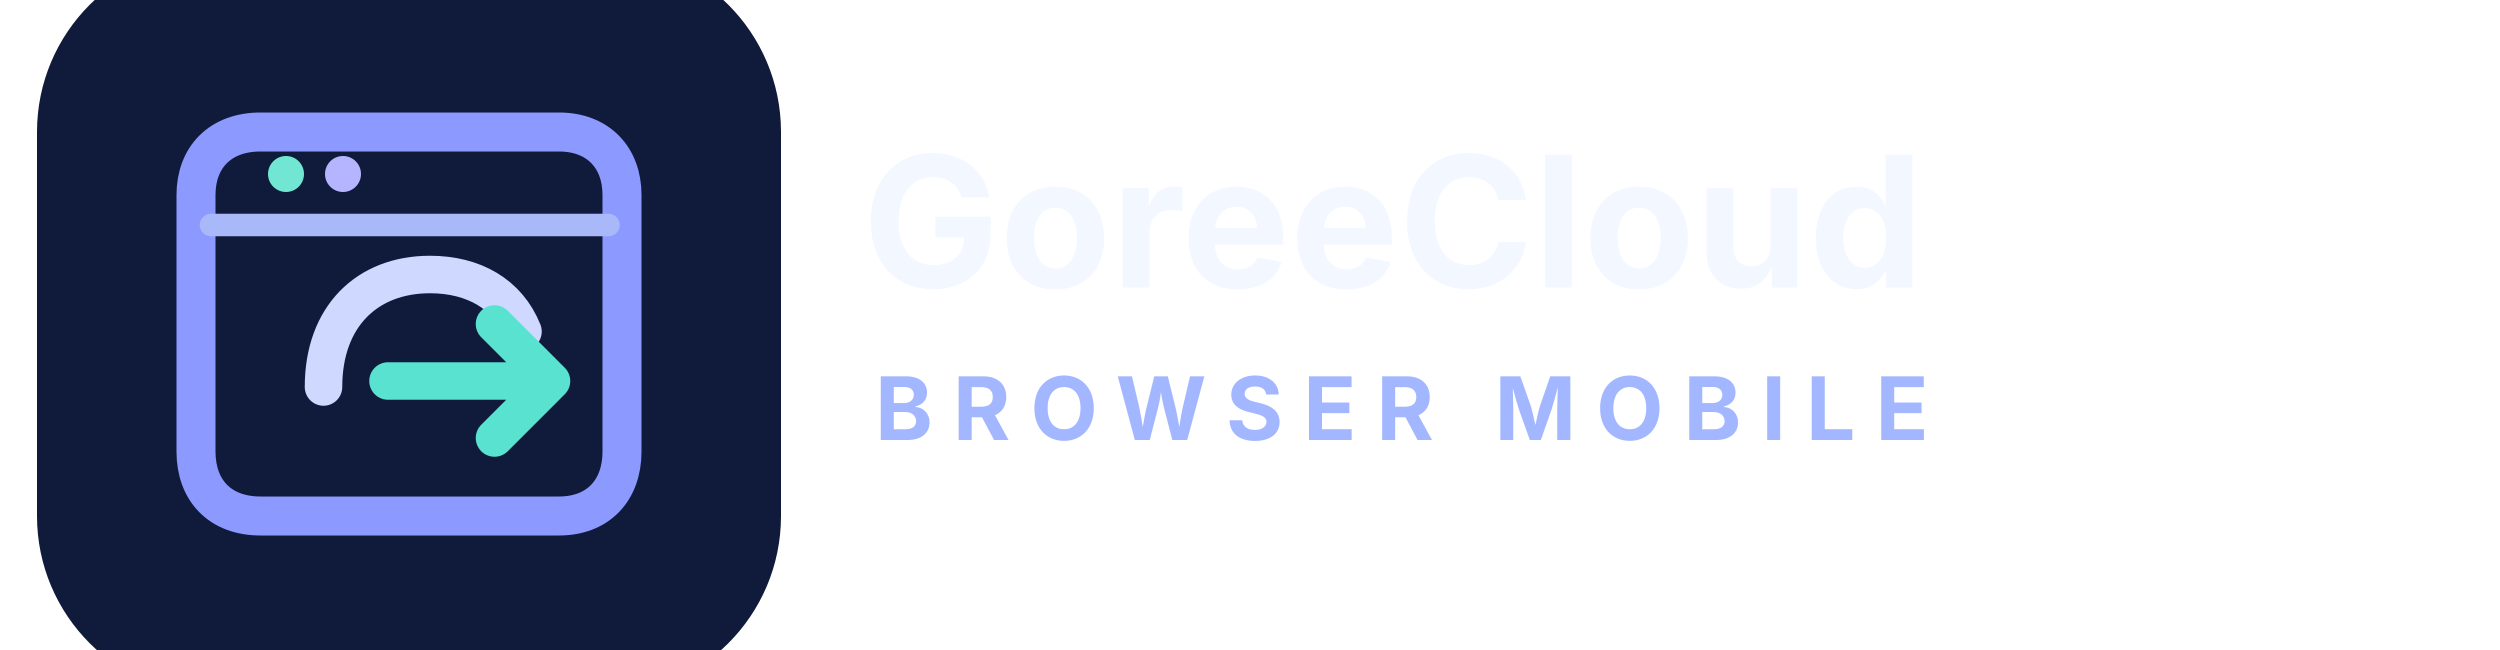
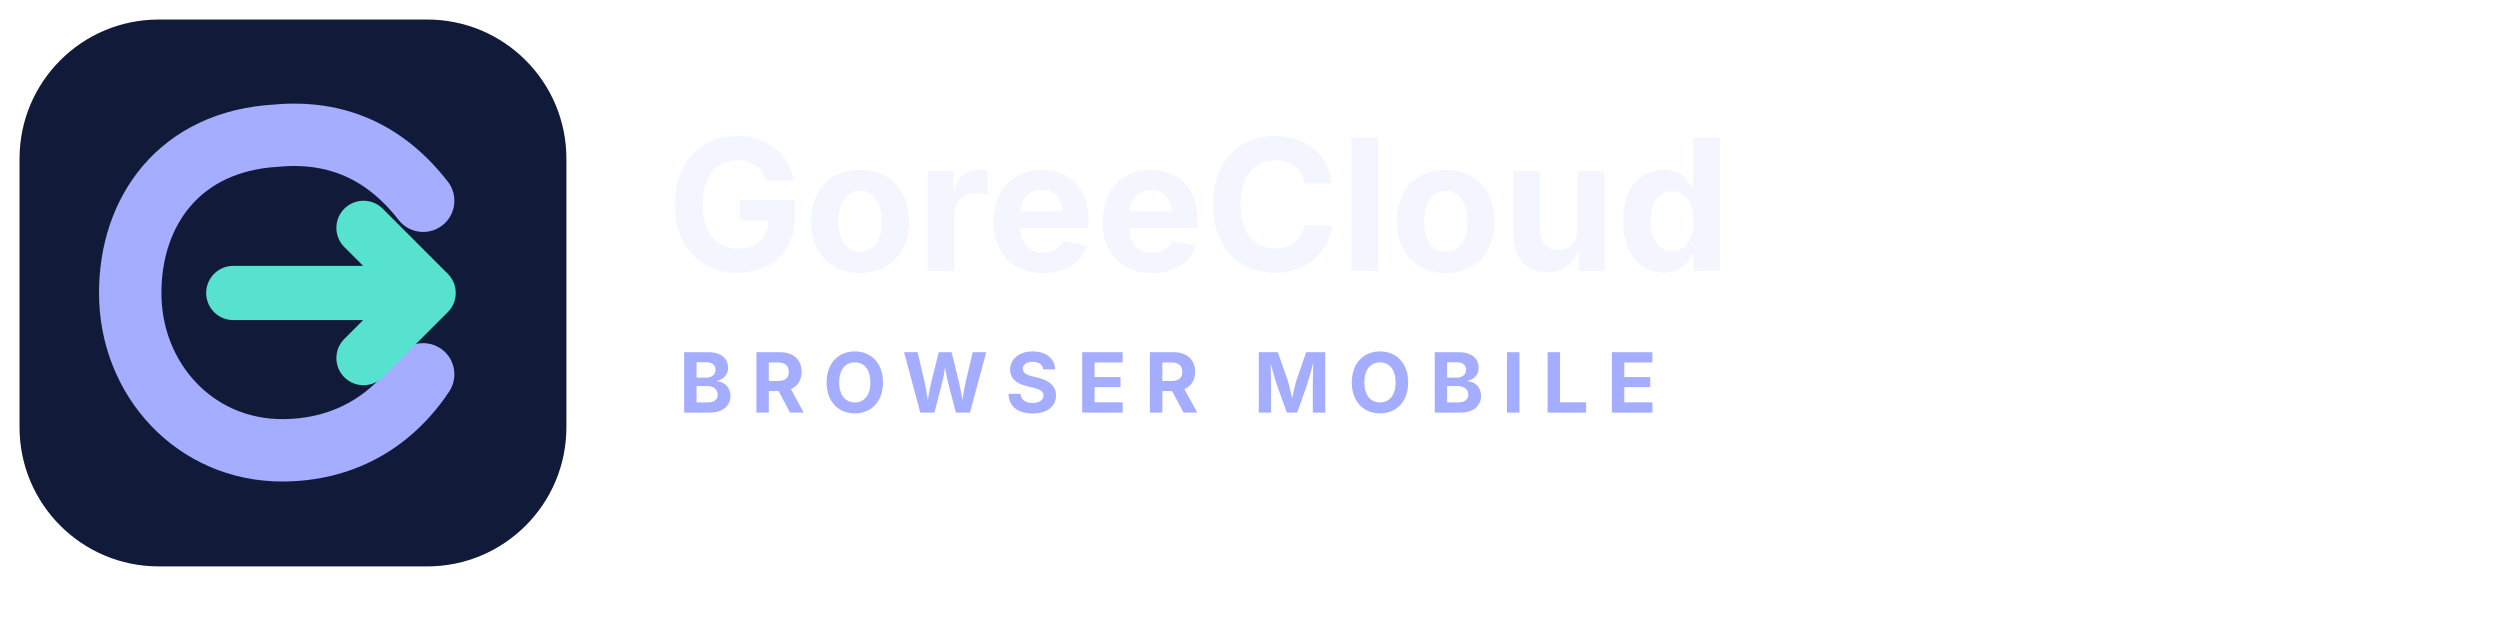
- <svg xmlns="http://www.w3.org/2000/svg" viewBox="0 0 1000 260" role="img" aria-labelledby="title desc">
-   <g transform="translate(10,-24) scale(.6)">
-     <rect x="8" y="8" width="496" height="496" rx="120" fill="#101B3B" />
-     <path d="M157 128H356C382 128 398 145 398 170V341C398 367 382 384 356 384H157C130 384 114 367 114 341V170C114 145 130 128 157 128Z" fill="none" stroke="#8C9AFF" stroke-width="26" />
-     <path d="M124 190H389" fill="none" stroke="#A9B8F9" stroke-width="15" stroke-linecap="round" />
-     <circle cx="174" cy="156" r="12" fill="#70E6D3" />
-     <circle cx="212" cy="156" r="12" fill="#B5B5FF" />
-     <path d="M199 298C199 251 228 223 270 223C299 223 322 236 332 261" fill="none" stroke="#CFD8FF" stroke-width="25" stroke-linecap="round" />
-     <path d="M242 294H351M313 256L351 294L313 332" fill="none" stroke="#58E2CF" stroke-width="25" stroke-linecap="round" stroke-linejoin="round" />
-   </g>
-   <text x="345" y="115" font-family="Inter, Noto Sans, Arial, sans-serif" font-size="73" font-weight="750" fill="#F3F7FF">GoreeCloud</text>
-   <text x="350" y="176" font-family="Inter, Noto Sans, Arial, sans-serif" font-size="35" font-weight="700" letter-spacing="8" fill="#A2B7FF">BROWSER MOBILE</text>
+ <svg xmlns="http://www.w3.org/2000/svg" viewBox="0 0 1024 256" role="img" aria-labelledby="title desc">
+   <rect x="8" y="8" width="224" height="224" rx="57" fill="#111B39" />
+   <path d="M78 37 C71 28 62 24 51 25 C33 26 24 39 24 54 C24 70 36 83 52 83 C63 83 72 78 78 69" transform="translate(0,0) scale(2.222222)" fill="none" stroke="#A4ADFF" stroke-width="11.5" stroke-linecap="round" stroke-linejoin="round" />
+   <path d="M43 54 H79 M67 42 L79 54 L67 66" transform="scale(2.222222)" fill="none" stroke="#56E2CE" stroke-width="10" stroke-linecap="round" stroke-linejoin="round" />
+   <text x="273" y="111" font-family="Inter, Noto Sans, Arial, sans-serif" font-size="75" font-weight="750" fill="#F4F6FF">GoreeCloud</text>
+   <text x="278" y="169" font-family="Inter, Noto Sans, Arial, sans-serif" font-size="34" font-weight="650" letter-spacing="7.1" fill="#A4ADFF">BROWSER MOBILE</text>
</svg>
